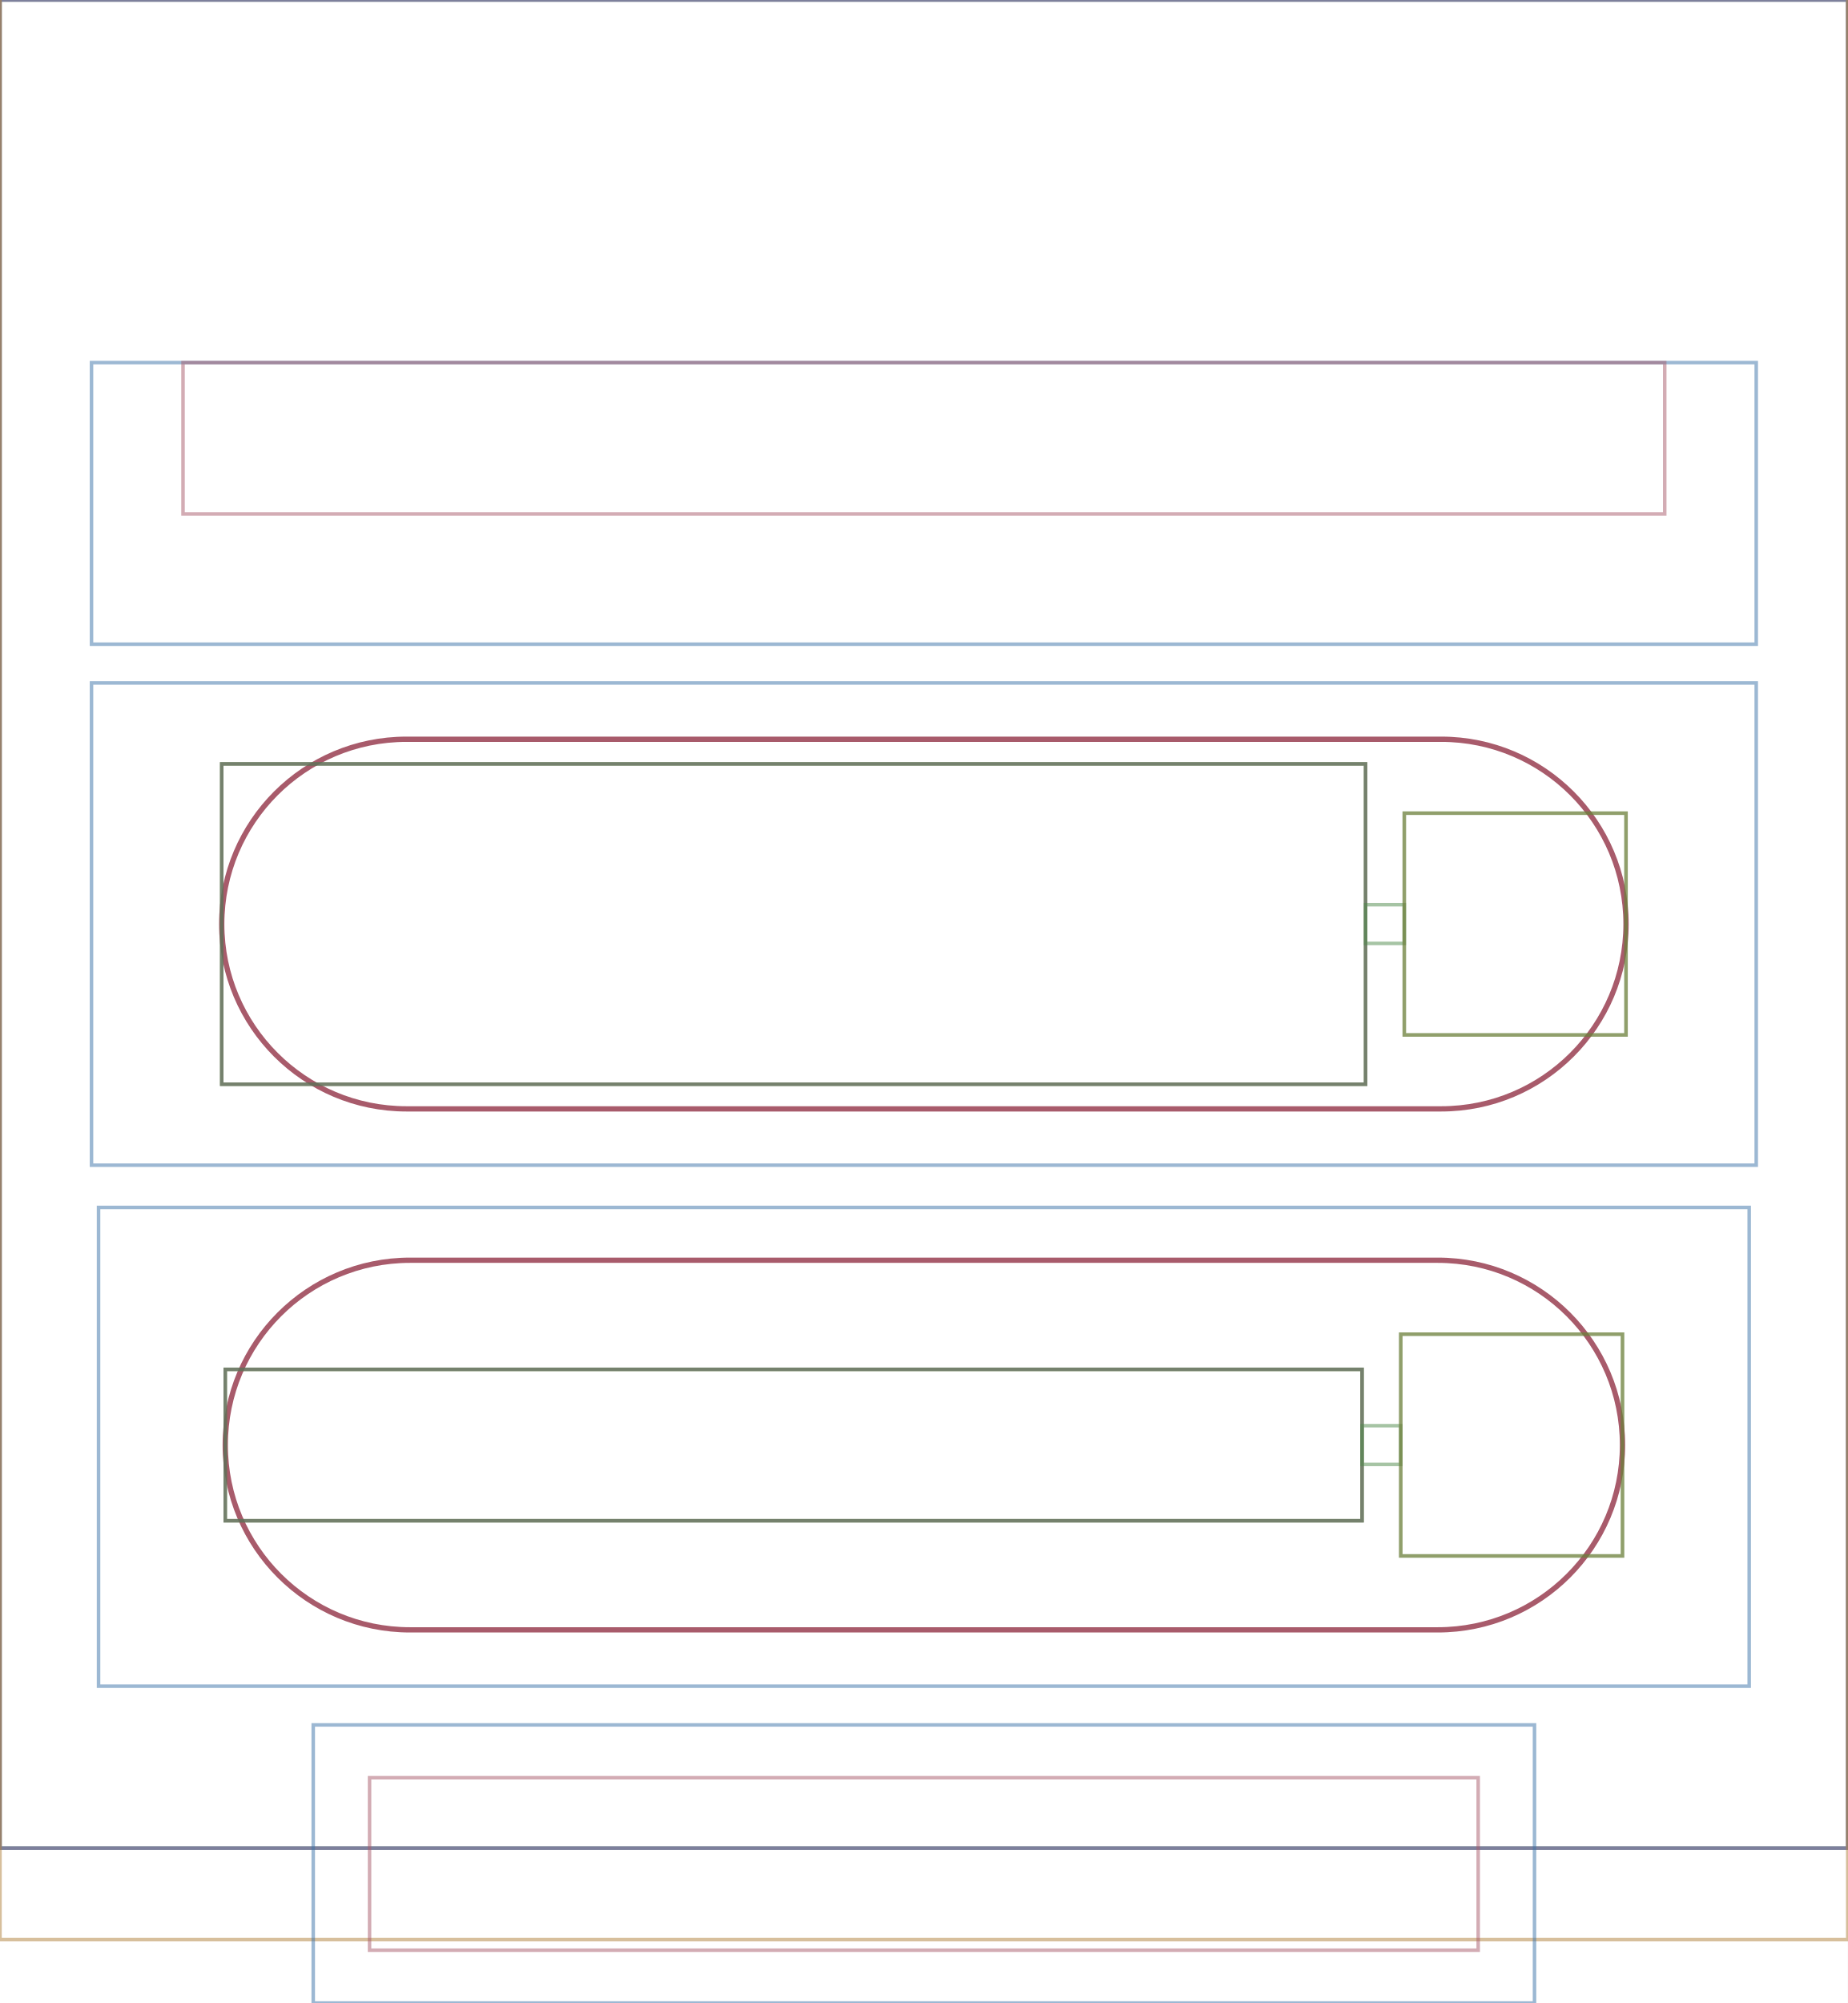
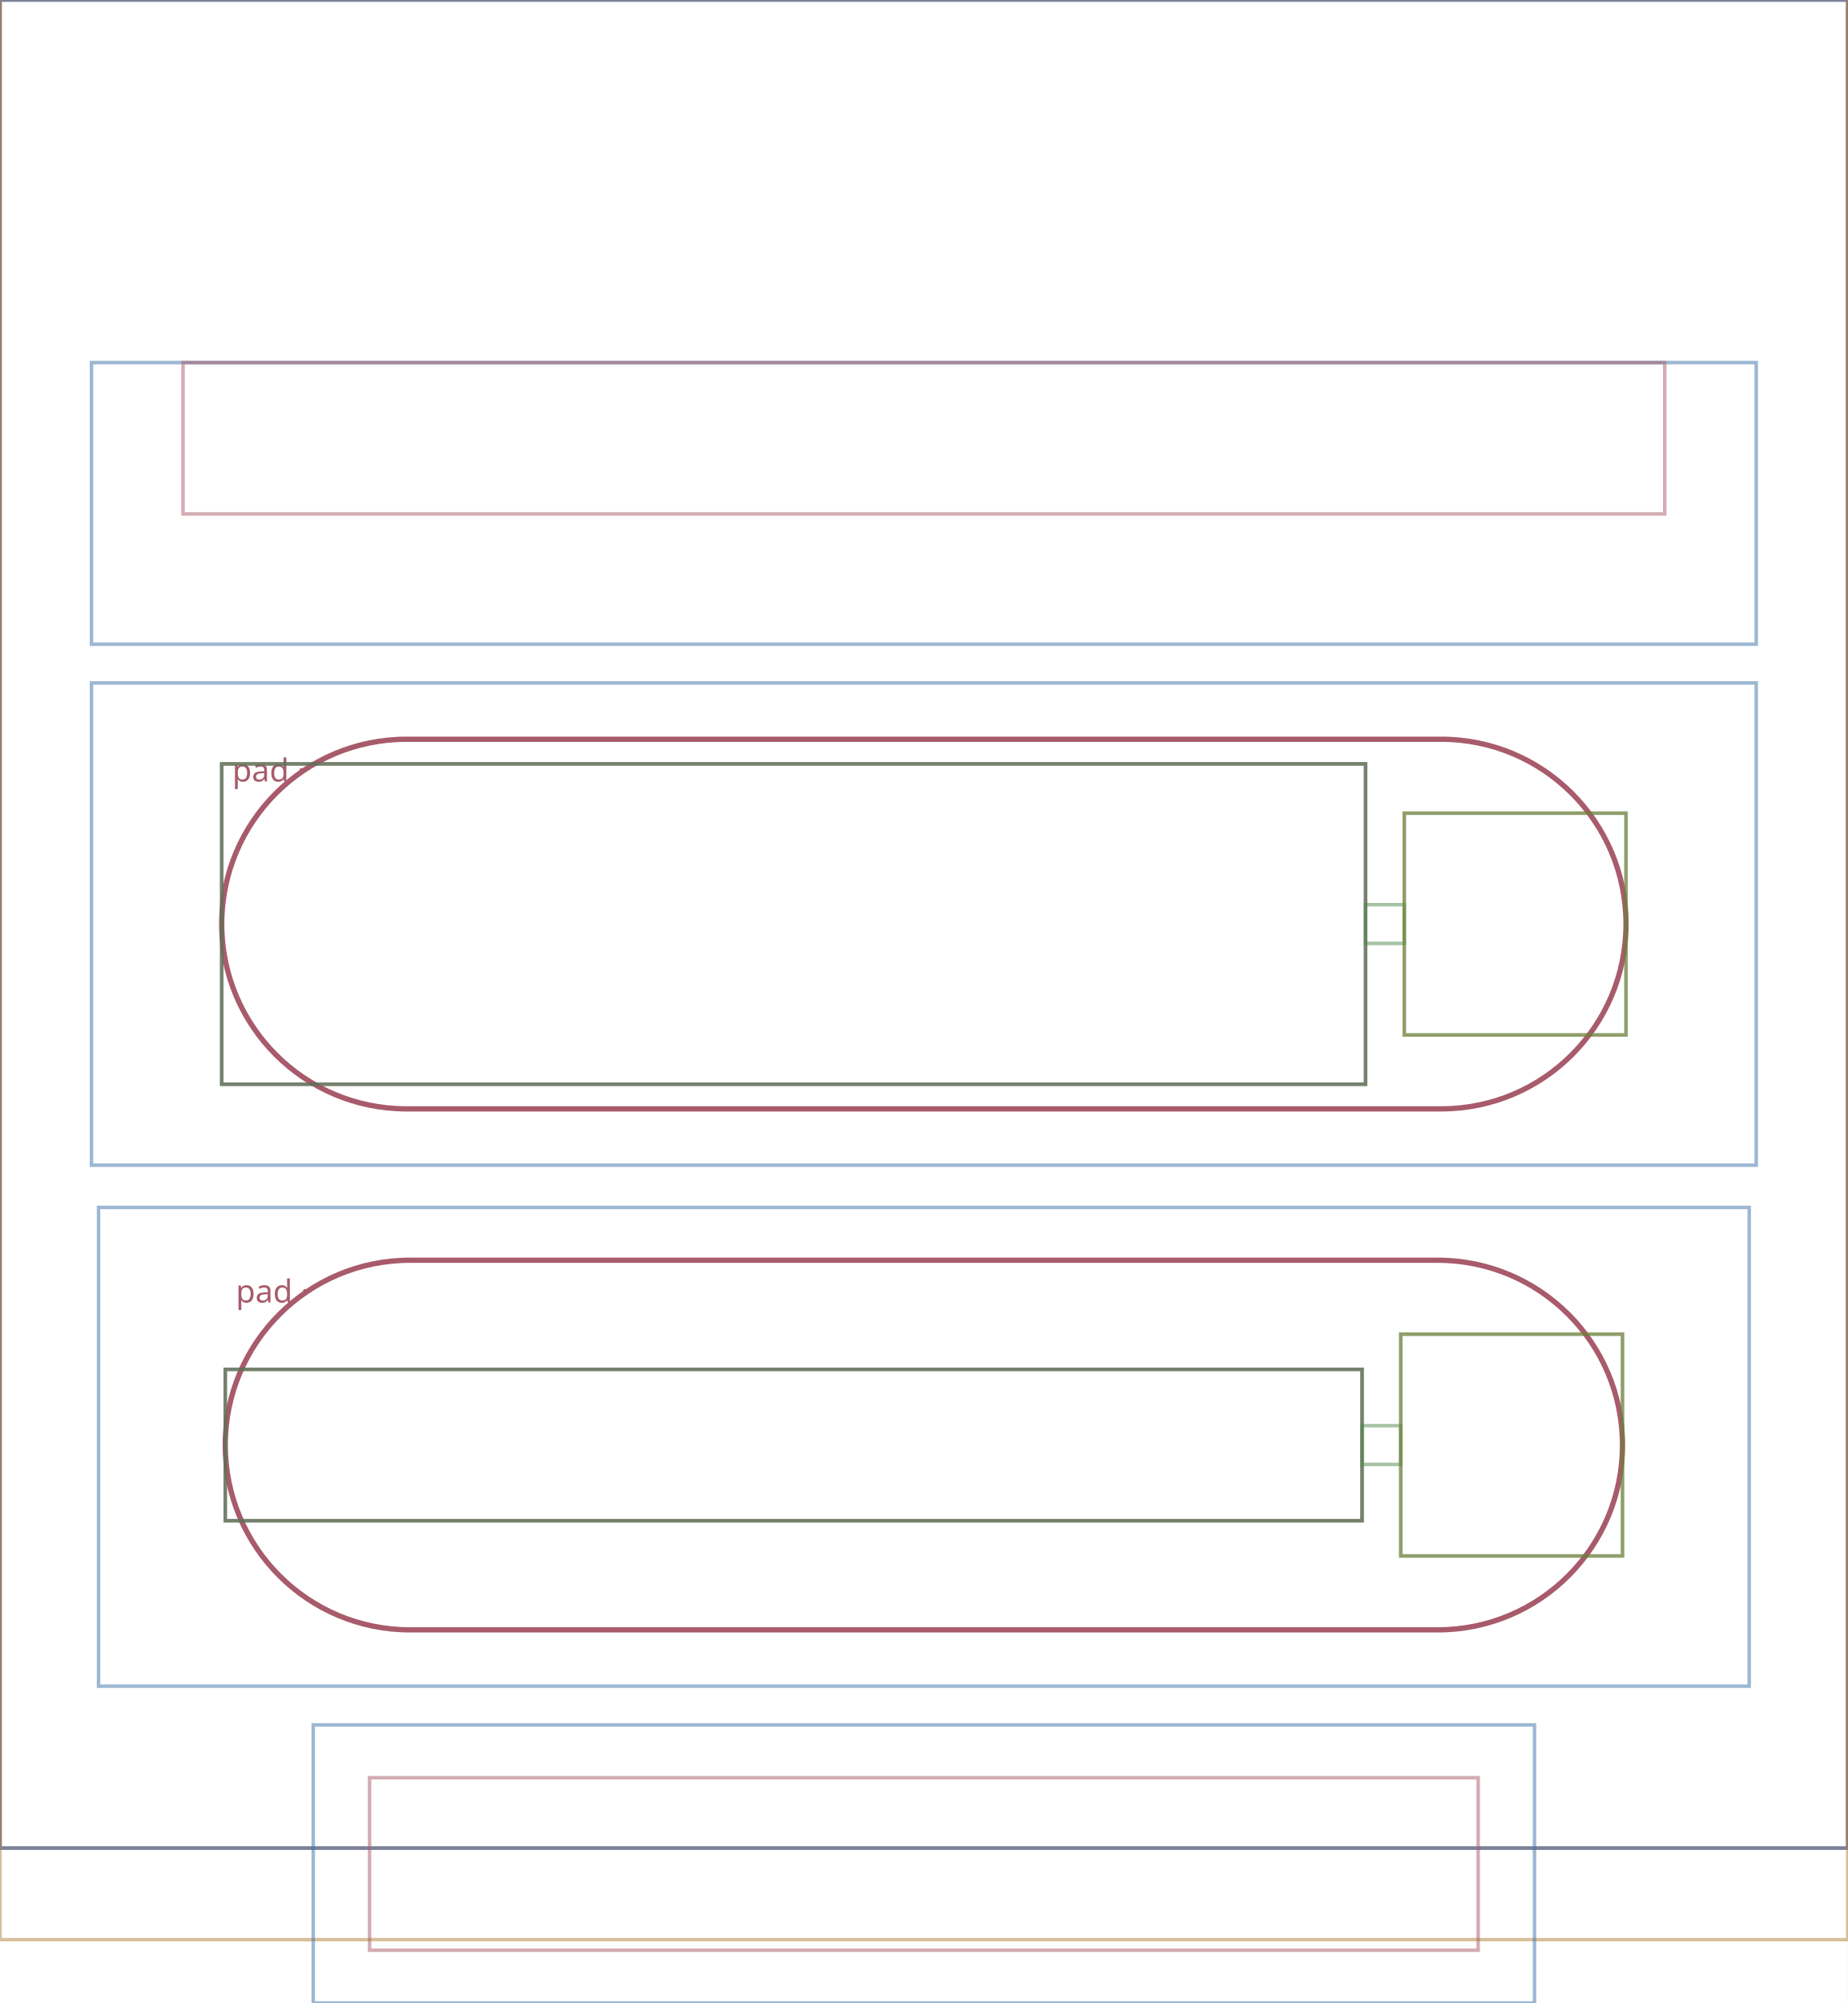
<svg xmlns="http://www.w3.org/2000/svg" viewBox="0 0 525 569" width="525" height="569" role="img" aria-label="Screens/Settings layout wireframe">
  <rect width="525" height="569" fill="#ffffff" />
  <g>
    <rect x="0" y="0" width="525" height="525" fill="none" fill-opacity="0" stroke="#5B6470" stroke-width="1" stroke-opacity="0.5" />
  </g>
  <g>
    <rect x="0" y="0" width="525" height="525" fill="none" fill-opacity="0" stroke="#2E7D6B" stroke-width="1" stroke-opacity="0.5" />
  </g>
  <g>
    <rect x="0" y="0" width="525" height="525" fill="none" fill-opacity="0" stroke="#8E6BA8" stroke-width="1" stroke-opacity="0.5" />
  </g>
  <g>
    <rect x="0" y="-26" width="525" height="577" fill="none" fill-opacity="0" stroke="#B0813B" stroke-width="1" stroke-opacity="0.5" />
  </g>
  <g>
    <rect x="26" y="103" width="473" height="80" fill="none" fill-opacity="0" stroke="#3B72A8" stroke-width="1" stroke-opacity="0.5" />
  </g>
  <g>
    <rect x="52" y="103" width="421" height="43" fill="none" fill-opacity="0" stroke="#A85B6B" stroke-width="1" stroke-opacity="0.5" />
  </g>
  <g>
    <rect x="26" y="194" width="473" height="137" fill="none" fill-opacity="0" stroke="#3B72A8" stroke-width="1" stroke-opacity="0.5" />
  </g>
  <g>
    <path d="M115.5,210 H409.5 A52.5,52.5 0 0 1 462,262.5 V262.5 A52.5,52.5 0 0 1 409.5,315 H115.5 A52.5,52.5 0 0 1 63,262.5 V262.5 A52.5,52.5 0 0 1 115.5,210 Z" fill="none" fill-opacity="0" stroke="#A85B6B" stroke-width="1.5" stroke-opacity="1" />
+     <text x="66" y="222" font-family="system-ui, sans-serif" font-size="9" fill="#A85B6B">pad ·</text>
  </g>
  <g>
    <rect x="63" y="217" width="325" height="91" fill="none" fill-opacity="0" stroke="#4F8A4A" stroke-width="1" stroke-opacity="0.5" />
  </g>
  <g>
    <rect x="63" y="217" width="325" height="91" fill="none" fill-opacity="0" stroke="#7A7A33" stroke-width="1" stroke-opacity="0.5" />
  </g>
  <g>
    <rect x="63" y="217" width="325" height="91" fill="none" fill-opacity="0" stroke="#5B6470" stroke-width="1" stroke-opacity="0.5" />
  </g>
  <g>
    <rect x="388" y="257" width="11" height="11" fill="none" fill-opacity="0" stroke="#4F8A4A" stroke-width="1" stroke-opacity="0.5" />
  </g>
  <g>
    <rect x="399" y="231" width="63" height="63" fill="none" fill-opacity="0" stroke="#4F8A4A" stroke-width="1" stroke-opacity="0.5" />
  </g>
  <g>
    <rect x="399" y="231" width="63" height="63" fill="none" fill-opacity="0" stroke="#7A7A33" stroke-width="1" stroke-opacity="0.5" />
  </g>
  <g>
    <rect x="28" y="343" width="469" height="136" fill="none" fill-opacity="0" stroke="#3B72A8" stroke-width="1" stroke-opacity="0.5" />
  </g>
  <g>
    <path d="M116.5,358 H408.5 A52.5,52.5 0 0 1 461,410.5 V410.5 A52.5,52.5 0 0 1 408.5,463 H116.5 A52.5,52.5 0 0 1 64,410.5 V410.5 A52.5,52.5 0 0 1 116.5,358 Z" fill="none" fill-opacity="0" stroke="#A85B6B" stroke-width="1.5" stroke-opacity="1" />
+     <text x="67" y="370" font-family="system-ui, sans-serif" font-size="9" fill="#A85B6B">pad ·</text>
  </g>
  <g>
    <rect x="64" y="389" width="323" height="43" fill="none" fill-opacity="0" stroke="#4F8A4A" stroke-width="1" stroke-opacity="0.5" />
  </g>
  <g>
    <rect x="64" y="389" width="323" height="43" fill="none" fill-opacity="0" stroke="#7A7A33" stroke-width="1" stroke-opacity="0.5" />
  </g>
  <g>
    <rect x="64" y="389" width="323" height="43" fill="none" fill-opacity="0" stroke="#5B6470" stroke-width="1" stroke-opacity="0.5" />
  </g>
  <g>
    <rect x="387" y="405" width="11" height="11" fill="none" fill-opacity="0" stroke="#4F8A4A" stroke-width="1" stroke-opacity="0.5" />
  </g>
  <g>
    <rect x="398" y="379" width="63" height="63" fill="none" fill-opacity="0" stroke="#4F8A4A" stroke-width="1" stroke-opacity="0.5" />
  </g>
  <g>
    <rect x="398" y="379" width="63" height="63" fill="none" fill-opacity="0" stroke="#7A7A33" stroke-width="1" stroke-opacity="0.5" />
  </g>
  <g>
    <rect x="89" y="490" width="347" height="79" fill="none" fill-opacity="0" stroke="#3B72A8" stroke-width="1" stroke-opacity="0.5" />
  </g>
  <g>
    <rect x="105" y="505" width="315" height="49" fill="none" fill-opacity="0" stroke="#A85B6B" stroke-width="1" stroke-opacity="0.5" />
  </g>
</svg>
